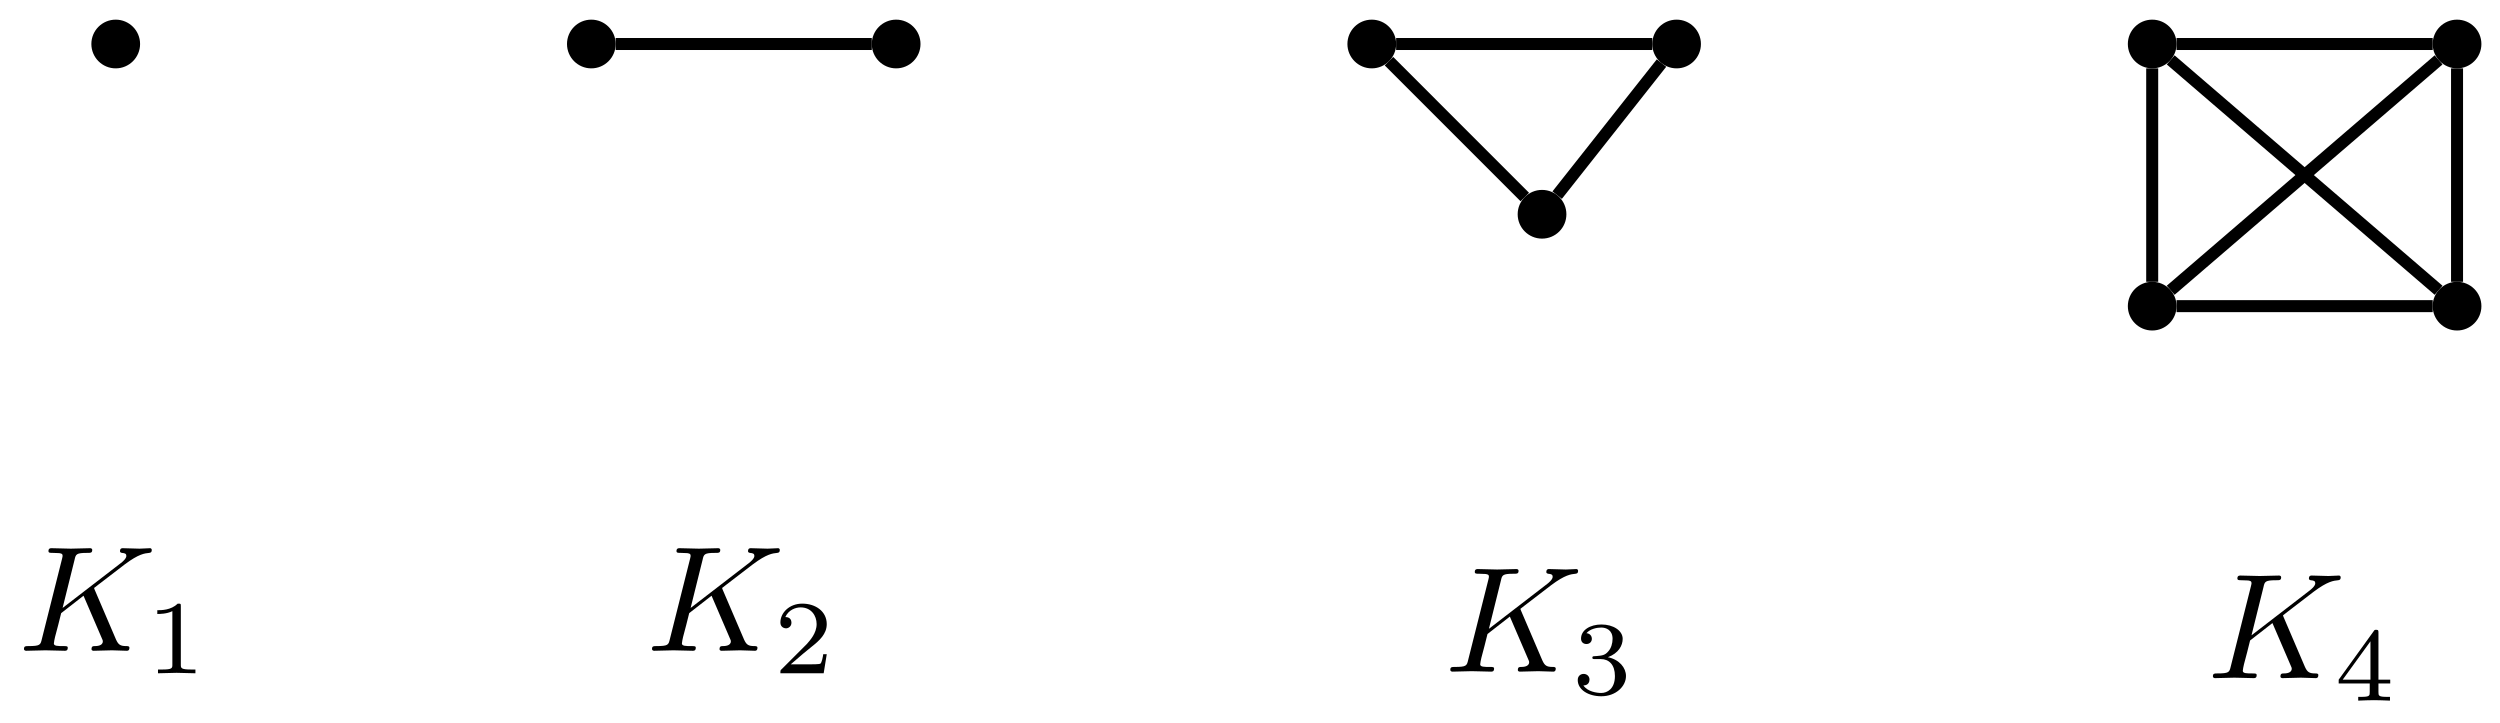
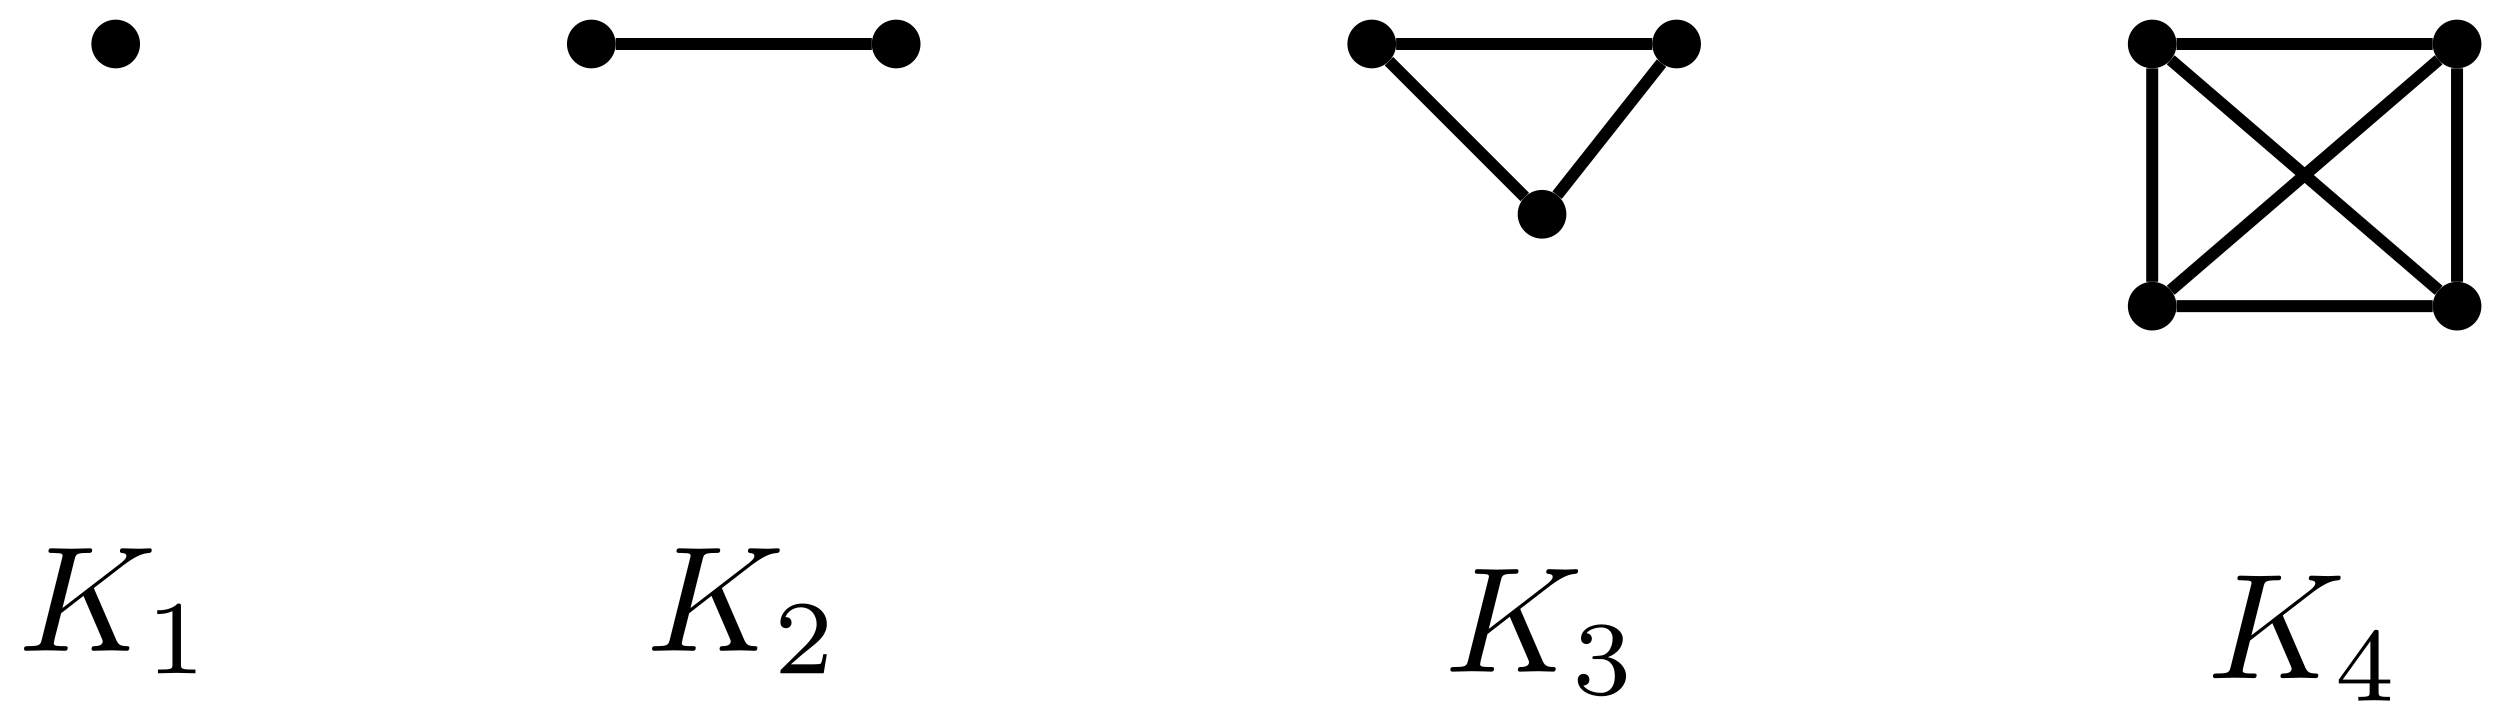
- <svg xmlns="http://www.w3.org/2000/svg" xmlns:xlink="http://www.w3.org/1999/xlink" width="166pt" height="48pt" viewBox="0 0 166 48" version="1.1">
+ <svg xmlns="http://www.w3.org/2000/svg" xmlns:xlink="http://www.w3.org/1999/xlink" version="1.1" width="166" height="48" viewBox="0 0 166 48">
  <defs>
-     <g>
-       <symbol overflow="visible" id="glyph0-0">
-         <path style="stroke:none;" d="" />
-       </symbol>
-       <symbol overflow="visible" id="glyph0-1">
-         <path style="stroke:none;" d="M 5.078 -4.031 C 5.062 -4.062 5.031 -4.141 5.031 -4.172 C 5.031 -4.172 5.203 -4.312 5.312 -4.391 L 7.062 -5.734 C 8 -6.438 8.391 -6.469 8.688 -6.5 C 8.766 -6.516 8.859 -6.516 8.859 -6.703 C 8.859 -6.734 8.828 -6.812 8.75 -6.812 C 8.531 -6.812 8.281 -6.781 8.047 -6.781 C 7.688 -6.781 7.297 -6.812 6.938 -6.812 C 6.875 -6.812 6.75 -6.812 6.75 -6.609 C 6.75 -6.547 6.797 -6.516 6.875 -6.5 C 7.094 -6.484 7.172 -6.438 7.172 -6.297 C 7.172 -6.109 6.875 -5.875 6.812 -5.828 L 2.938 -2.844 L 3.734 -6.047 C 3.812 -6.406 3.844 -6.5 4.562 -6.5 C 4.812 -6.5 4.906 -6.5 4.906 -6.703 C 4.906 -6.781 4.828 -6.812 4.766 -6.812 C 4.484 -6.812 3.766 -6.781 3.484 -6.781 C 3.203 -6.781 2.5 -6.812 2.203 -6.812 C 2.141 -6.812 2 -6.812 2 -6.625 C 2 -6.5 2.094 -6.5 2.297 -6.5 C 2.422 -6.5 2.609 -6.484 2.719 -6.484 C 2.875 -6.453 2.938 -6.438 2.938 -6.312 C 2.938 -6.281 2.938 -6.25 2.906 -6.125 L 1.562 -0.781 C 1.469 -0.391 1.453 -0.312 0.656 -0.312 C 0.484 -0.312 0.375 -0.312 0.375 -0.125 C 0.375 0 0.5 0 0.531 0 C 0.812 0 1.516 -0.031 1.797 -0.031 C 2 -0.031 2.219 -0.016 2.438 -0.016 C 2.656 -0.016 2.875 0 3.078 0 C 3.156 0 3.281 0 3.281 -0.203 C 3.281 -0.312 3.188 -0.312 3 -0.312 C 2.625 -0.312 2.359 -0.312 2.359 -0.484 C 2.359 -0.562 2.406 -0.781 2.438 -0.922 C 2.578 -1.453 2.719 -1.969 2.844 -2.5 L 4.328 -3.656 L 5.484 -0.969 C 5.609 -0.703 5.609 -0.672 5.609 -0.625 C 5.609 -0.312 5.172 -0.312 5.078 -0.312 C 4.969 -0.312 4.859 -0.312 4.859 -0.109 C 4.859 0 4.984 0 5 0 C 5.406 0 5.828 -0.031 6.219 -0.031 C 6.438 -0.031 6.984 0 7.203 0 C 7.25 0 7.375 0 7.375 -0.203 C 7.375 -0.312 7.266 -0.312 7.172 -0.312 C 6.766 -0.312 6.641 -0.406 6.484 -0.75 Z M 5.078 -4.031 " />
-       </symbol>
-       <symbol overflow="visible" id="glyph1-0">
-         <path style="stroke:none;" d="" />
-       </symbol>
-       <symbol overflow="visible" id="glyph1-1">
-         <path style="stroke:none;" d="M 2.328 -4.438 C 2.328 -4.625 2.328 -4.625 2.125 -4.625 C 1.672 -4.188 1.047 -4.188 0.766 -4.188 L 0.766 -3.938 C 0.922 -3.938 1.391 -3.938 1.766 -4.125 L 1.766 -0.578 C 1.766 -0.344 1.766 -0.25 1.078 -0.25 L 0.812 -0.25 L 0.812 0 C 0.938 0 1.797 -0.031 2.047 -0.031 C 2.266 -0.031 3.141 0 3.297 0 L 3.297 -0.25 L 3.031 -0.25 C 2.328 -0.25 2.328 -0.344 2.328 -0.578 Z M 2.328 -4.438 " />
-       </symbol>
-       <symbol overflow="visible" id="glyph1-2">
-         <path style="stroke:none;" d="M 3.516 -1.266 L 3.281 -1.266 C 3.266 -1.109 3.188 -0.703 3.094 -0.641 C 3.047 -0.594 2.516 -0.594 2.406 -0.594 L 1.125 -0.594 C 1.859 -1.234 2.109 -1.438 2.516 -1.766 C 3.031 -2.172 3.516 -2.609 3.516 -3.266 C 3.516 -4.109 2.781 -4.625 1.891 -4.625 C 1.031 -4.625 0.438 -4.016 0.438 -3.375 C 0.438 -3.031 0.734 -2.984 0.812 -2.984 C 0.969 -2.984 1.172 -3.109 1.172 -3.359 C 1.172 -3.484 1.125 -3.734 0.766 -3.734 C 0.984 -4.219 1.453 -4.375 1.781 -4.375 C 2.484 -4.375 2.844 -3.828 2.844 -3.266 C 2.844 -2.656 2.406 -2.188 2.188 -1.938 L 0.516 -0.266 C 0.438 -0.203 0.438 -0.188 0.438 0 L 3.312 0 Z M 3.516 -1.266 " />
-       </symbol>
-       <symbol overflow="visible" id="glyph1-3">
-         <path style="stroke:none;" d="M 1.906 -2.328 C 2.453 -2.328 2.844 -1.953 2.844 -1.203 C 2.844 -0.344 2.328 -0.078 1.938 -0.078 C 1.656 -0.078 1.031 -0.156 0.75 -0.578 C 1.078 -0.578 1.156 -0.812 1.156 -0.969 C 1.156 -1.188 0.984 -1.344 0.766 -1.344 C 0.578 -1.344 0.375 -1.219 0.375 -0.938 C 0.375 -0.281 1.094 0.141 1.938 0.141 C 2.906 0.141 3.578 -0.516 3.578 -1.203 C 3.578 -1.75 3.141 -2.297 2.375 -2.453 C 3.094 -2.719 3.359 -3.234 3.359 -3.672 C 3.359 -4.219 2.734 -4.625 1.953 -4.625 C 1.188 -4.625 0.594 -4.25 0.594 -3.688 C 0.594 -3.453 0.75 -3.328 0.953 -3.328 C 1.172 -3.328 1.312 -3.484 1.312 -3.672 C 1.312 -3.875 1.172 -4.031 0.953 -4.047 C 1.203 -4.344 1.672 -4.422 1.938 -4.422 C 2.25 -4.422 2.688 -4.266 2.688 -3.672 C 2.688 -3.375 2.594 -3.047 2.406 -2.844 C 2.188 -2.578 1.984 -2.562 1.641 -2.531 C 1.469 -2.516 1.453 -2.516 1.422 -2.516 C 1.406 -2.516 1.344 -2.5 1.344 -2.422 C 1.344 -2.328 1.406 -2.328 1.531 -2.328 Z M 1.906 -2.328 " />
-       </symbol>
-       <symbol overflow="visible" id="glyph1-4">
-         <path style="stroke:none;" d="M 3.688 -1.141 L 3.688 -1.391 L 2.906 -1.391 L 2.906 -4.5 C 2.906 -4.641 2.906 -4.703 2.766 -4.703 C 2.672 -4.703 2.641 -4.703 2.578 -4.594 L 0.266 -1.391 L 0.266 -1.141 L 2.328 -1.141 L 2.328 -0.578 C 2.328 -0.328 2.328 -0.25 1.75 -0.25 L 1.562 -0.25 L 1.562 0 C 1.922 -0.016 2.359 -0.031 2.609 -0.031 C 2.875 -0.031 3.312 -0.016 3.672 0 L 3.672 -0.25 L 3.484 -0.25 C 2.906 -0.25 2.906 -0.328 2.906 -0.578 L 2.906 -1.141 Z M 2.375 -3.938 L 2.375 -1.391 L 0.531 -1.391 Z M 2.375 -3.938 " />
-       </symbol>
-     </g>
+     <path id="font_1_1" d="M.509 .404C.508 .407 .504 .415 .504 .418 .504 .419 .522 .433 .533 .441L.708 .576C.802 .645 .841 .649 .871 .652 .879 .653 .889 .654 .889 .672 .889 .676 .886 .683 .878 .683 .856 .683 .831 .68 .807 .68 .771 .68 .732 .683 .696 .683 .689 .683 .677 .683 .677 .663 .677 .656 .682 .653 .689 .652 .711 .65 .72 .645 .72 .631 .72 .613 .69 .59 .684 .585L.294 .285 .374 .606C.383 .642 .385 .652 .458 .652 .483 .652 .492 .652 .492 .672 .492 .681 .484 .683 .478 .683 .45 .683 .378 .68 .35 .68 .321 .68 .25 .683 .221 .683 .214 .683 .201 .683 .201 .664 .201 .652 .21 .652 .23 .652 .243 .652 .261 .651 .273 .65 .289 .648 .295 .645 .295 .634 .295 .63 .294 .627 .291 .615L.157 .078C.147 .039 .145 .031 .066 .031 .049 .031 .038 .031 .038 .012 .038 0 .05 0 .053 0 .081 0 .152 .003 .18 .003 .201 .003 .223 .002 .244 .002 .266 .002 .288 0 .309 0 .316 0 .329 0 .329 .02 .329 .031 .32 .031 .301 .031 .264 .031 .236 .031 .236 .049 .236 .056 .242 .078 .245 .093 .259 .145 .272 .198 .285 .25L.434 .366 .55 .097C.562 .07 .562 .068 .562 .062 .562 .032 .519 .031 .51 .031 .499 .031 .488 .031 .488 .011 .488 0 .5 0 .502 0 .542 0 .584 .003 .624 .003 .646 .003 .7 0 .722 0 .727 0 .74 0 .74 .02 .74 .031 .729 .031 .72 .031 .679 .032 .666 .041 .651 .076L.509 .404Z" />
+     <path id="font_2_1" d="M.335 .636C.335 .663 .333 .664 .305 .664 .241 .601 .15 .6 .109 .6V.564C.133 .564 .199 .564 .254 .592V.082C.254 .049 .254 .036 .154 .036H.116V0C.134 .001 .257 .004 .294 .004 .325 .004 .451 .001 .473 0V.036H.435C.335 .036 .335 .049 .335 .082V.636Z" />
+     <path id="font_2_2" d="M.505 .182H.471C.468 .16 .458 .101 .445 .091 .437 .085 .36 .085 .346 .085H.162C.267 .178 .302 .206 .362 .253 .436 .312 .505 .374 .505 .469 .505 .59 .399 .664 .271 .664 .147 .664 .063 .577 .063 .485 .063 .434 .106 .429 .116 .429 .14 .429 .169 .446 .169 .482 .169 .5 .162 .535 .11 .535 .141 .606 .209 .628 .256 .628 .356 .628 .408 .55 .408 .469 .408 .382 .346 .313 .314 .277L.073 .039C.063 .03 .063 .028 .063 0H.475L.505 .182Z" />
+     <path id="font_2_3" d="M.273 .334C.351 .334 .407 .28 .407 .173 .407 .049 .335 .012 .277 .012 .237 .012 .149 .023 .107 .082 .154 .084 .165 .117 .165 .138 .165 .17 .141 .193 .11 .193 .082 .193 .054 .176 .054 .135 .054 .041 .158-.02 .279-.02 .418-.02 .514 .073 .514 .173 .514 .251 .45 .329 .34 .352 .445 .39 .483 .465 .483 .526 .483 .605 .392 .664 .281 .664 .17 .664 .085 .61 .085 .53 .085 .496 .107 .477 .137 .477 .168 .477 .188 .5 .188 .528 .188 .557 .168 .578 .137 .58 .172 .624 .241 .635 .278 .635 .323 .635 .386 .613 .386 .526 .386 .484 .372 .438 .346 .407 .313 .369 .285 .367 .235 .364 .21 .362 .208 .362 .203 .361 .201 .361 .193 .359 .193 .348 .193 .334 .202 .334 .219 .334H.273Z" />
+     <path id="font_2_4" d="M.529 .164V.2H.418V.646C.418 .667 .418 .674 .396 .674 .384 .674 .38 .674 .37 .66L.039 .2V.164H.333V.082C.333 .048 .333 .036 .252 .036H.225V0C.275 .002 .339 .004 .375 .004 .412 .004 .476 .002 .526 0V.036H.499C.418 .036 .418 .048 .418 .082V.164H.529M.34 .566V.2H.076L.34 .566Z" />
  </defs>
-   <g id="surface1">
-     <path style="fill-rule:nonzero;fill:rgb(0%,0%,0%);fill-opacity:1;stroke-width:0.399;stroke-linecap:butt;stroke-linejoin:miter;stroke:rgb(0%,0%,0%);stroke-opacity:1;stroke-miterlimit:10;" d="M 1.419 -0.001 C 1.419 0.784 0.782 1.417 0.001 1.417 C -0.785 1.417 -1.417 0.784 -1.417 -0.001 C -1.417 -0.782 -0.785 -1.419 0.001 -1.419 C 0.782 -1.419 1.419 -0.782 1.419 -0.001 Z M 1.419 -0.001 " transform="matrix(1,0,0,-1,7.683,2.921)" />
-     <g style="fill:rgb(0%,0%,0%);fill-opacity:1;">
-       <use xlink:href="#glyph0-1" x="1.218" y="43.212" />
-     </g>
-     <g style="fill:rgb(0%,0%,0%);fill-opacity:1;">
-       <use xlink:href="#glyph1-1" x="9.679" y="44.706" />
-     </g>
-     <path style="fill-rule:nonzero;fill:rgb(0%,0%,0%);fill-opacity:1;stroke-width:0.399;stroke-linecap:butt;stroke-linejoin:miter;stroke:rgb(0%,0%,0%);stroke-opacity:1;stroke-miterlimit:10;" d="M 32.997 -0.001 C 32.997 0.784 32.364 1.417 31.579 1.417 C 30.797 1.417 30.165 0.784 30.165 -0.001 C 30.165 -0.782 30.797 -1.419 31.579 -1.419 C 32.364 -1.419 32.997 -0.782 32.997 -0.001 Z M 32.997 -0.001 " transform="matrix(1,0,0,-1,7.683,2.921)" />
-     <path style="fill-rule:nonzero;fill:rgb(0%,0%,0%);fill-opacity:1;stroke-width:0.399;stroke-linecap:butt;stroke-linejoin:miter;stroke:rgb(0%,0%,0%);stroke-opacity:1;stroke-miterlimit:10;" d="M 53.239 -0.001 C 53.239 0.784 52.606 1.417 51.821 1.417 C 51.04 1.417 50.403 0.784 50.403 -0.001 C 50.403 -0.782 51.04 -1.419 51.821 -1.419 C 52.606 -1.419 53.239 -0.782 53.239 -0.001 Z M 53.239 -0.001 " transform="matrix(1,0,0,-1,7.683,2.921)" />
-     <path style="fill:none;stroke-width:0.797;stroke-linecap:butt;stroke-linejoin:miter;stroke:rgb(0%,0%,0%);stroke-opacity:1;stroke-miterlimit:10;" d="M 33.196 -0.001 L 50.204 -0.001 " transform="matrix(1,0,0,-1,7.683,2.921)" />
-     <g style="fill:rgb(0%,0%,0%);fill-opacity:1;">
-       <use xlink:href="#glyph0-1" x="42.919" y="43.212" />
-     </g>
-     <g style="fill:rgb(0%,0%,0%);fill-opacity:1;">
-       <use xlink:href="#glyph1-2" x="51.38" y="44.706" />
-     </g>
-     <path style="fill-rule:nonzero;fill:rgb(0%,0%,0%);fill-opacity:1;stroke-width:0.399;stroke-linecap:butt;stroke-linejoin:miter;stroke:rgb(0%,0%,0%);stroke-opacity:1;stroke-miterlimit:10;" d="M 84.821 -0.001 C 84.821 0.784 84.184 1.417 83.403 1.417 C 82.618 1.417 81.985 0.784 81.985 -0.001 C 81.985 -0.782 82.618 -1.419 83.403 -1.419 C 84.184 -1.419 84.821 -0.782 84.821 -0.001 Z M 84.821 -0.001 " transform="matrix(1,0,0,-1,7.683,2.921)" />
-     <path style="fill-rule:nonzero;fill:rgb(0%,0%,0%);fill-opacity:1;stroke-width:0.399;stroke-linecap:butt;stroke-linejoin:miter;stroke:rgb(0%,0%,0%);stroke-opacity:1;stroke-miterlimit:10;" d="M 105.059 -0.001 C 105.059 0.784 104.426 1.417 103.645 1.417 C 102.86 1.417 102.227 0.784 102.227 -0.001 C 102.227 -0.782 102.86 -1.419 103.645 -1.419 C 104.426 -1.419 105.059 -0.782 105.059 -0.001 Z M 105.059 -0.001 " transform="matrix(1,0,0,-1,7.683,2.921)" />
-     <path style="fill-rule:nonzero;fill:rgb(0%,0%,0%);fill-opacity:1;stroke-width:0.399;stroke-linecap:butt;stroke-linejoin:miter;stroke:rgb(0%,0%,0%);stroke-opacity:1;stroke-miterlimit:10;" d="M 96.126 -11.306 C 96.126 -10.524 95.493 -9.888 94.708 -9.888 C 93.926 -9.888 93.29 -10.524 93.29 -11.306 C 93.29 -12.091 93.926 -12.724 94.708 -12.724 C 95.493 -12.724 96.126 -12.091 96.126 -11.306 Z M 96.126 -11.306 " transform="matrix(1,0,0,-1,7.683,2.921)" />
-     <g style="fill:rgb(0%,0%,0%);fill-opacity:1;">
-       <use xlink:href="#glyph0-1" x="95.926" y="44.597" />
-     </g>
-     <g style="fill:rgb(0%,0%,0%);fill-opacity:1;">
-       <use xlink:href="#glyph1-3" x="104.387" y="46.091" />
-     </g>
-     <path style="fill:none;stroke-width:0.797;stroke-linecap:butt;stroke-linejoin:miter;stroke:rgb(0%,0%,0%);stroke-opacity:1;stroke-miterlimit:10;" d="M 85.02 -0.001 L 102.028 -0.001 " transform="matrix(1,0,0,-1,7.683,2.921)" />
-     <path style="fill:none;stroke-width:0.797;stroke-linecap:butt;stroke-linejoin:miter;stroke:rgb(0%,0%,0%);stroke-opacity:1;stroke-miterlimit:10;" d="M 102.641 -1.266 L 95.712 -10.036 " transform="matrix(1,0,0,-1,7.683,2.921)" />
-     <path style="fill:none;stroke-width:0.797;stroke-linecap:butt;stroke-linejoin:miter;stroke:rgb(0%,0%,0%);stroke-opacity:1;stroke-miterlimit:10;" d="M 84.544 -1.141 L 93.563 -10.161 " transform="matrix(1,0,0,-1,7.683,2.921)" />
-     <path style="fill-rule:nonzero;fill:rgb(0%,0%,0%);fill-opacity:1;stroke-width:0.399;stroke-linecap:butt;stroke-linejoin:miter;stroke:rgb(0%,0%,0%);stroke-opacity:1;stroke-miterlimit:10;" d="M 136.641 -0.001 C 136.641 0.784 136.008 1.417 135.223 1.417 C 134.442 1.417 133.805 0.784 133.805 -0.001 C 133.805 -0.782 134.442 -1.419 135.223 -1.419 C 136.008 -1.419 136.641 -0.782 136.641 -0.001 Z M 136.641 -0.001 " transform="matrix(1,0,0,-1,7.683,2.921)" />
-     <path style="fill-rule:nonzero;fill:rgb(0%,0%,0%);fill-opacity:1;stroke-width:0.399;stroke-linecap:butt;stroke-linejoin:miter;stroke:rgb(0%,0%,0%);stroke-opacity:1;stroke-miterlimit:10;" d="M 156.883 -0.001 C 156.883 0.784 156.247 1.417 155.465 1.417 C 154.684 1.417 154.047 0.784 154.047 -0.001 C 154.047 -0.782 154.684 -1.419 155.465 -1.419 C 156.247 -1.419 156.883 -0.782 156.883 -0.001 Z M 156.883 -0.001 " transform="matrix(1,0,0,-1,7.683,2.921)" />
-     <path style="fill-rule:nonzero;fill:rgb(0%,0%,0%);fill-opacity:1;stroke-width:0.399;stroke-linecap:butt;stroke-linejoin:miter;stroke:rgb(0%,0%,0%);stroke-opacity:1;stroke-miterlimit:10;" d="M 136.641 -17.407 C 136.641 -16.622 136.008 -15.989 135.223 -15.989 C 134.442 -15.989 133.805 -16.622 133.805 -17.407 C 133.805 -18.188 134.442 -18.825 135.223 -18.825 C 136.008 -18.825 136.641 -18.188 136.641 -17.407 Z M 136.641 -17.407 " transform="matrix(1,0,0,-1,7.683,2.921)" />
-     <path style="fill-rule:nonzero;fill:rgb(0%,0%,0%);fill-opacity:1;stroke-width:0.399;stroke-linecap:butt;stroke-linejoin:miter;stroke:rgb(0%,0%,0%);stroke-opacity:1;stroke-miterlimit:10;" d="M 156.883 -17.407 C 156.883 -16.622 156.247 -15.989 155.465 -15.989 C 154.684 -15.989 154.047 -16.622 154.047 -17.407 C 154.047 -18.188 154.684 -18.825 155.465 -18.825 C 156.247 -18.825 156.883 -18.188 156.883 -17.407 Z M 156.883 -17.407 " transform="matrix(1,0,0,-1,7.683,2.921)" />
-     <path style="fill:none;stroke-width:0.797;stroke-linecap:butt;stroke-linejoin:miter;stroke:rgb(0%,0%,0%);stroke-opacity:1;stroke-miterlimit:10;" d="M 136.84 -0.001 L 153.848 -0.001 " transform="matrix(1,0,0,-1,7.683,2.921)" />
-     <path style="fill:none;stroke-width:0.797;stroke-linecap:butt;stroke-linejoin:miter;stroke:rgb(0%,0%,0%);stroke-opacity:1;stroke-miterlimit:10;" d="M 135.223 -1.618 L 135.223 -15.79 " transform="matrix(1,0,0,-1,7.683,2.921)" />
-     <path style="fill:none;stroke-width:0.797;stroke-linecap:butt;stroke-linejoin:miter;stroke:rgb(0%,0%,0%);stroke-opacity:1;stroke-miterlimit:10;" d="M 155.465 -1.618 L 155.465 -15.79 " transform="matrix(1,0,0,-1,7.683,2.921)" />
-     <path style="fill:none;stroke-width:0.797;stroke-linecap:butt;stroke-linejoin:miter;stroke:rgb(0%,0%,0%);stroke-opacity:1;stroke-miterlimit:10;" d="M 136.45 -1.056 L 154.239 -16.352 " transform="matrix(1,0,0,-1,7.683,2.921)" />
-     <path style="fill:none;stroke-width:0.797;stroke-linecap:butt;stroke-linejoin:miter;stroke:rgb(0%,0%,0%);stroke-opacity:1;stroke-miterlimit:10;" d="M 154.239 -1.056 L 136.45 -16.352 " transform="matrix(1,0,0,-1,7.683,2.921)" />
-     <path style="fill:none;stroke-width:0.797;stroke-linecap:butt;stroke-linejoin:miter;stroke:rgb(0%,0%,0%);stroke-opacity:1;stroke-miterlimit:10;" d="M 136.84 -17.407 L 153.848 -17.407 " transform="matrix(1,0,0,-1,7.683,2.921)" />
-     <g style="fill:rgb(0%,0%,0%);fill-opacity:1;">
-       <use xlink:href="#glyph0-1" x="146.562" y="45.028" />
-     </g>
-     <g style="fill:rgb(0%,0%,0%);fill-opacity:1;">
-       <use xlink:href="#glyph1-4" x="155.023" y="46.522" />
-     </g>
-   </g>
+   <path transform="matrix(1,0,0,-1,7.682999,2.921)" d="M1.417 0C1.417 .783 .783 1.417 0 1.417-.783 1.417-1.417 .783-1.417 0-1.417-.783-.783-1.417 0-1.417 .783-1.417 1.417-.783 1.417 0ZM0 0" />
+   <path transform="matrix(1,0,0,-1,7.682999,2.921)" stroke-width=".399" stroke-linecap="butt" stroke-miterlimit="10" stroke-linejoin="miter" fill="none" stroke="#000000" d="M1.417 0C1.417 .783 .783 1.417 0 1.417-.783 1.417-1.417 .783-1.417 0-1.417-.783-.783-1.417 0-1.417 .783-1.417 1.417-.783 1.417 0ZM0 0" />
+   <use data-text="K" xlink:href="#font_1_1" transform="matrix(9.9626,0,0,-9.9626,1.218002,43.212)" />
+   <use data-text="1" xlink:href="#font_2_1" transform="matrix(6.9738,0,0,-6.9738,9.679001,44.706)" />
+   <path transform="matrix(1,0,0,-1,7.682999,2.921)" d="M32.998 0C32.998 .783 32.363 1.417 31.58 1.417 30.797 1.417 30.163 .783 30.163 0 30.163-.783 30.797-1.417 31.58-1.417 32.363-1.417 32.998-.783 32.998 0ZM31.58 0" />
+   <path transform="matrix(1,0,0,-1,7.682999,2.921)" stroke-width=".399" stroke-linecap="butt" stroke-miterlimit="10" stroke-linejoin="miter" fill="none" stroke="#000000" d="M32.998 0C32.998 .783 32.363 1.417 31.58 1.417 30.797 1.417 30.163 .783 30.163 0 30.163-.783 30.797-1.417 31.58-1.417 32.363-1.417 32.998-.783 32.998 0ZM31.58 0" />
+   <path transform="matrix(1,0,0,-1,7.682999,2.921)" d="M53.239 0C53.239 .783 52.605 1.417 51.822 1.417 51.039 1.417 50.404 .783 50.404 0 50.404-.783 51.039-1.417 51.822-1.417 52.605-1.417 53.239-.783 53.239 0ZM51.822 0" />
+   <path transform="matrix(1,0,0,-1,7.682999,2.921)" stroke-width=".399" stroke-linecap="butt" stroke-miterlimit="10" stroke-linejoin="miter" fill="none" stroke="#000000" d="M53.239 0C53.239 .783 52.605 1.417 51.822 1.417 51.039 1.417 50.404 .783 50.404 0 50.404-.783 51.039-1.417 51.822-1.417 52.605-1.417 53.239-.783 53.239 0ZM51.822 0" />
+   <path transform="matrix(1,0,0,-1,7.682999,2.921)" stroke-width=".797" stroke-linecap="butt" stroke-miterlimit="10" stroke-linejoin="miter" fill="none" stroke="#000000" d="" />
+   <path transform="matrix(1,0,0,-1,7.682999,2.921)" stroke-width=".797" stroke-linecap="butt" stroke-miterlimit="10" stroke-linejoin="miter" fill="none" stroke="#000000" d="M33.197 0H50.205" />
+   <use data-text="K" xlink:href="#font_1_1" transform="matrix(9.9626,0,0,-9.9626,42.919,43.212)" />
+   <use data-text="2" xlink:href="#font_2_2" transform="matrix(6.9738,0,0,-6.9738,51.38,44.706)" />
+   <path transform="matrix(1,0,0,-1,7.682999,2.921)" d="M84.819 0C84.819 .783 84.185 1.417 83.402 1.417 82.619 1.417 81.984 .783 81.984 0 81.984-.783 82.619-1.417 83.402-1.417 84.185-1.417 84.819-.783 84.819 0ZM83.402 0" />
+   <path transform="matrix(1,0,0,-1,7.682999,2.921)" stroke-width=".399" stroke-linecap="butt" stroke-miterlimit="10" stroke-linejoin="miter" fill="none" stroke="#000000" d="M84.819 0C84.819 .783 84.185 1.417 83.402 1.417 82.619 1.417 81.984 .783 81.984 0 81.984-.783 82.619-1.417 83.402-1.417 84.185-1.417 84.819-.783 84.819 0ZM83.402 0" />
+   <path transform="matrix(1,0,0,-1,7.682999,2.921)" d="M105.061 0C105.061 .783 104.426 1.417 103.644 1.417 102.861 1.417 102.226 .783 102.226 0 102.226-.783 102.861-1.417 103.644-1.417 104.426-1.417 105.061-.783 105.061 0ZM103.644 0" />
+   <path transform="matrix(1,0,0,-1,7.682999,2.921)" stroke-width=".399" stroke-linecap="butt" stroke-miterlimit="10" stroke-linejoin="miter" fill="none" stroke="#000000" d="M105.061 0C105.061 .783 104.426 1.417 103.644 1.417 102.861 1.417 102.226 .783 102.226 0 102.226-.783 102.861-1.417 103.644-1.417 104.426-1.417 105.061-.783 105.061 0ZM103.644 0" />
+   <path transform="matrix(1,0,0,-1,7.682999,2.921)" d="M96.125-11.306C96.125-10.523 95.491-9.889 94.708-9.889 93.925-9.889 93.291-10.523 93.291-11.306 93.291-12.089 93.925-12.724 94.708-12.724 95.491-12.724 96.125-12.089 96.125-11.306ZM94.708-11.306" />
+   <path transform="matrix(1,0,0,-1,7.682999,2.921)" stroke-width=".399" stroke-linecap="butt" stroke-miterlimit="10" stroke-linejoin="miter" fill="none" stroke="#000000" d="M96.125-11.306C96.125-10.523 95.491-9.889 94.708-9.889 93.925-9.889 93.291-10.523 93.291-11.306 93.291-12.089 93.925-12.724 94.708-12.724 95.491-12.724 96.125-12.089 96.125-11.306ZM94.708-11.306" />
+   <use data-text="K" xlink:href="#font_1_1" transform="matrix(9.9626,0,0,-9.9626,95.926,44.597)" />
+   <use data-text="3" xlink:href="#font_2_3" transform="matrix(6.9738,0,0,-6.9738,104.387,46.091)" />
+   <path transform="matrix(1,0,0,-1,7.682999,2.921)" stroke-width=".797" stroke-linecap="butt" stroke-miterlimit="10" stroke-linejoin="miter" fill="none" stroke="#000000" d="" />
+   <path transform="matrix(1,0,0,-1,7.682999,2.921)" stroke-width=".797" stroke-linecap="butt" stroke-miterlimit="10" stroke-linejoin="miter" fill="none" stroke="#000000" d="M85.019 0H102.027" />
+   <path transform="matrix(1,0,0,-1,7.682999,2.921)" stroke-width=".797" stroke-linecap="butt" stroke-miterlimit="10" stroke-linejoin="miter" fill="none" stroke="#000000" d="" />
+   <path transform="matrix(1,0,0,-1,7.682999,2.921)" stroke-width=".797" stroke-linecap="butt" stroke-miterlimit="10" stroke-linejoin="miter" fill="none" stroke="#000000" d="M102.641-1.268 95.71-10.038" />
+   <path transform="matrix(1,0,0,-1,7.682999,2.921)" stroke-width=".797" stroke-linecap="butt" stroke-miterlimit="10" stroke-linejoin="miter" fill="none" stroke="#000000" d="" />
+   <path transform="matrix(1,0,0,-1,7.682999,2.921)" stroke-width=".797" stroke-linecap="butt" stroke-miterlimit="10" stroke-linejoin="miter" fill="none" stroke="#000000" d="M84.545-1.143 93.565-10.163" />
+   <path transform="matrix(1,0,0,-1,7.682999,2.921)" d="M136.641 0C136.641 .783 136.006 1.417 135.224 1.417 134.441 1.417 133.806 .783 133.806 0 133.806-.783 134.441-1.417 135.224-1.417 136.006-1.417 136.641-.783 136.641 0ZM135.224 0" />
+   <path transform="matrix(1,0,0,-1,7.682999,2.921)" stroke-width=".399" stroke-linecap="butt" stroke-miterlimit="10" stroke-linejoin="miter" fill="none" stroke="#000000" d="M136.641 0C136.641 .783 136.006 1.417 135.224 1.417 134.441 1.417 133.806 .783 133.806 0 133.806-.783 134.441-1.417 135.224-1.417 136.006-1.417 136.641-.783 136.641 0ZM135.224 0" />
+   <path transform="matrix(1,0,0,-1,7.682999,2.921)" d="M156.883 0C156.883 .783 156.248 1.417 155.465 1.417 154.682 1.417 154.048 .783 154.048 0 154.048-.783 154.682-1.417 155.465-1.417 156.248-1.417 156.883-.783 156.883 0ZM155.465 0" />
+   <path transform="matrix(1,0,0,-1,7.682999,2.921)" stroke-width=".399" stroke-linecap="butt" stroke-miterlimit="10" stroke-linejoin="miter" fill="none" stroke="#000000" d="M156.883 0C156.883 .783 156.248 1.417 155.465 1.417 154.682 1.417 154.048 .783 154.048 0 154.048-.783 154.682-1.417 155.465-1.417 156.248-1.417 156.883-.783 156.883 0ZM155.465 0" />
+   <path transform="matrix(1,0,0,-1,7.682999,2.921)" d="M136.641-17.407C136.641-16.624 136.006-15.989 135.224-15.989 134.441-15.989 133.806-16.624 133.806-17.407 133.806-18.19 134.441-18.824 135.224-18.824 136.006-18.824 136.641-18.19 136.641-17.407ZM135.224-17.407" />
+   <path transform="matrix(1,0,0,-1,7.682999,2.921)" stroke-width=".399" stroke-linecap="butt" stroke-miterlimit="10" stroke-linejoin="miter" fill="none" stroke="#000000" d="M136.641-17.407C136.641-16.624 136.006-15.989 135.224-15.989 134.441-15.989 133.806-16.624 133.806-17.407 133.806-18.19 134.441-18.824 135.224-18.824 136.006-18.824 136.641-18.19 136.641-17.407ZM135.224-17.407" />
+   <path transform="matrix(1,0,0,-1,7.682999,2.921)" d="M156.883-17.407C156.883-16.624 156.248-15.989 155.465-15.989 154.682-15.989 154.048-16.624 154.048-17.407 154.048-18.19 154.682-18.824 155.465-18.824 156.248-18.824 156.883-18.19 156.883-17.407ZM155.465-17.407" />
+   <path transform="matrix(1,0,0,-1,7.682999,2.921)" stroke-width=".399" stroke-linecap="butt" stroke-miterlimit="10" stroke-linejoin="miter" fill="none" stroke="#000000" d="M156.883-17.407C156.883-16.624 156.248-15.989 155.465-15.989 154.682-15.989 154.048-16.624 154.048-17.407 154.048-18.19 154.682-18.824 155.465-18.824 156.248-18.824 156.883-18.19 156.883-17.407ZM155.465-17.407" />
+   <path transform="matrix(1,0,0,-1,7.682999,2.921)" stroke-width=".797" stroke-linecap="butt" stroke-miterlimit="10" stroke-linejoin="miter" fill="none" stroke="#000000" d="" />
+   <path transform="matrix(1,0,0,-1,7.682999,2.921)" stroke-width=".797" stroke-linecap="butt" stroke-miterlimit="10" stroke-linejoin="miter" fill="none" stroke="#000000" d="M136.84 0H153.849" />
+   <path transform="matrix(1,0,0,-1,7.682999,2.921)" stroke-width=".797" stroke-linecap="butt" stroke-miterlimit="10" stroke-linejoin="miter" fill="none" stroke="#000000" d="" />
+   <path transform="matrix(1,0,0,-1,7.682999,2.921)" stroke-width=".797" stroke-linecap="butt" stroke-miterlimit="10" stroke-linejoin="miter" fill="none" stroke="#000000" d="M135.224-1.617V-15.79" />
+   <path transform="matrix(1,0,0,-1,7.682999,2.921)" stroke-width=".797" stroke-linecap="butt" stroke-miterlimit="10" stroke-linejoin="miter" fill="none" stroke="#000000" d="" />
+   <path transform="matrix(1,0,0,-1,7.682999,2.921)" stroke-width=".797" stroke-linecap="butt" stroke-miterlimit="10" stroke-linejoin="miter" fill="none" stroke="#000000" d="M155.465-1.617V-15.79" />
+   <path transform="matrix(1,0,0,-1,7.682999,2.921)" stroke-width=".797" stroke-linecap="butt" stroke-miterlimit="10" stroke-linejoin="miter" fill="none" stroke="#000000" d="" />
+   <path transform="matrix(1,0,0,-1,7.682999,2.921)" stroke-width=".797" stroke-linecap="butt" stroke-miterlimit="10" stroke-linejoin="miter" fill="none" stroke="#000000" d="M136.449-1.054 154.24-16.353" />
+   <path transform="matrix(1,0,0,-1,7.682999,2.921)" stroke-width=".797" stroke-linecap="butt" stroke-miterlimit="10" stroke-linejoin="miter" fill="none" stroke="#000000" d="" />
+   <path transform="matrix(1,0,0,-1,7.682999,2.921)" stroke-width=".797" stroke-linecap="butt" stroke-miterlimit="10" stroke-linejoin="miter" fill="none" stroke="#000000" d="M154.24-1.054 136.449-16.353" />
+   <path transform="matrix(1,0,0,-1,7.682999,2.921)" stroke-width=".797" stroke-linecap="butt" stroke-miterlimit="10" stroke-linejoin="miter" fill="none" stroke="#000000" d="" />
+   <path transform="matrix(1,0,0,-1,7.682999,2.921)" stroke-width=".797" stroke-linecap="butt" stroke-miterlimit="10" stroke-linejoin="miter" fill="none" stroke="#000000" d="M136.84-17.407H153.849" />
+   <use data-text="K" xlink:href="#font_1_1" transform="matrix(9.9626,0,0,-9.9626,146.562,45.028)" />
+   <use data-text="4" xlink:href="#font_2_4" transform="matrix(6.9738,0,0,-6.9738,155.023,46.522)" />
</svg>
